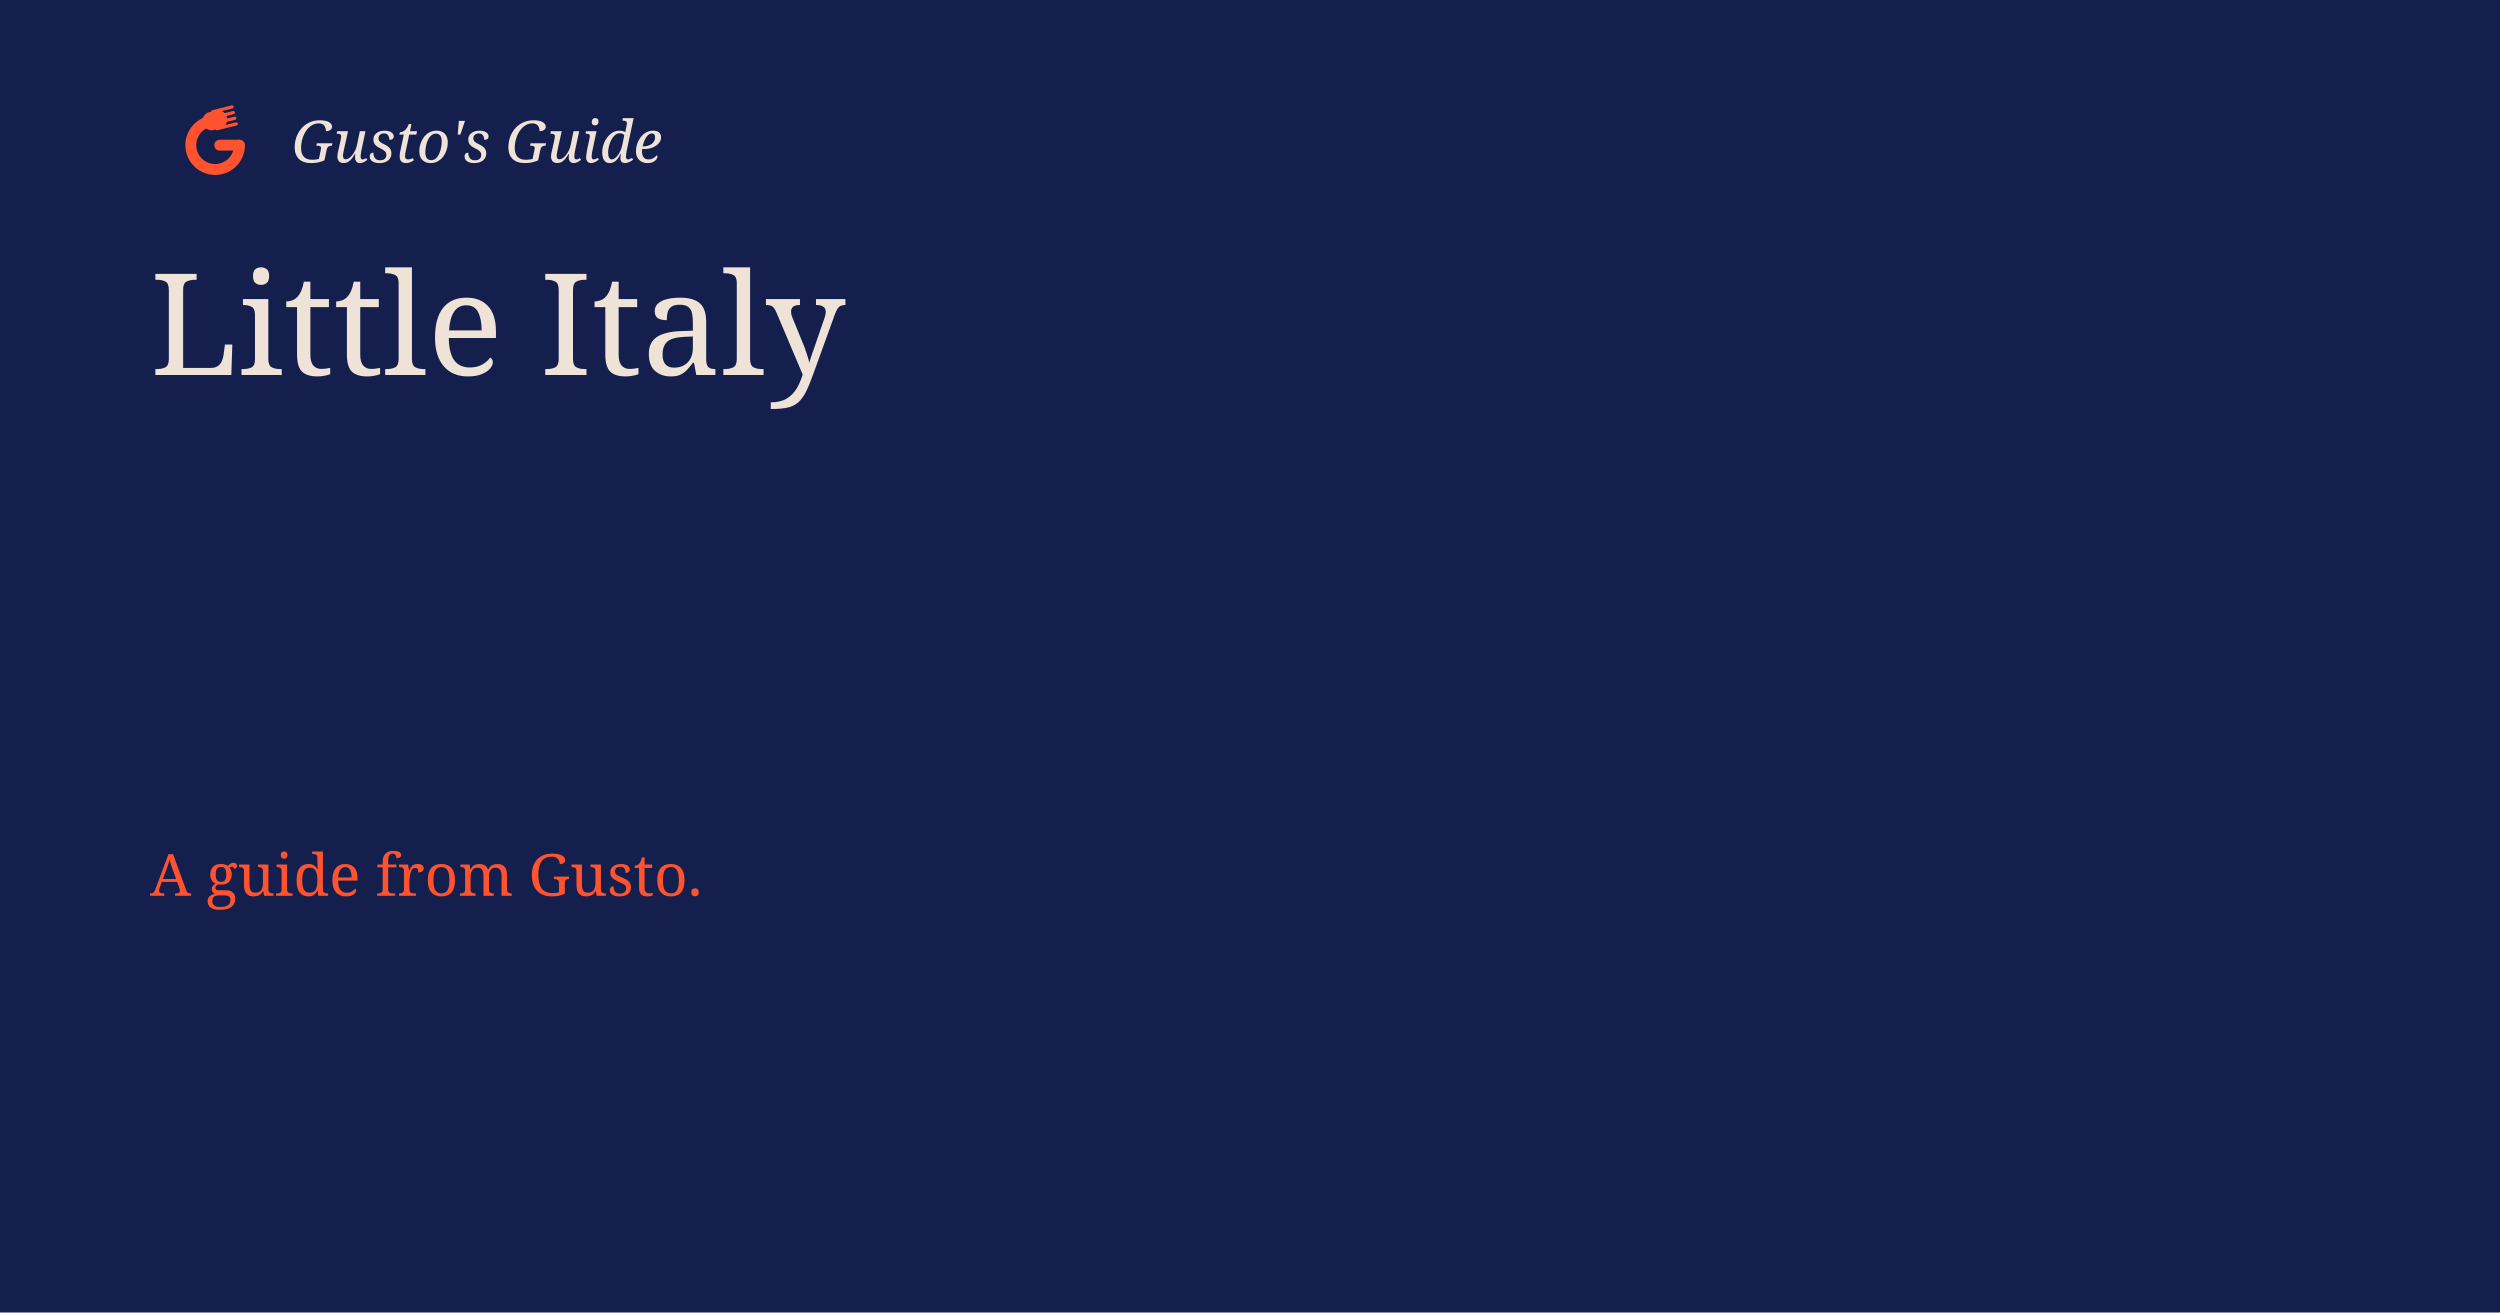
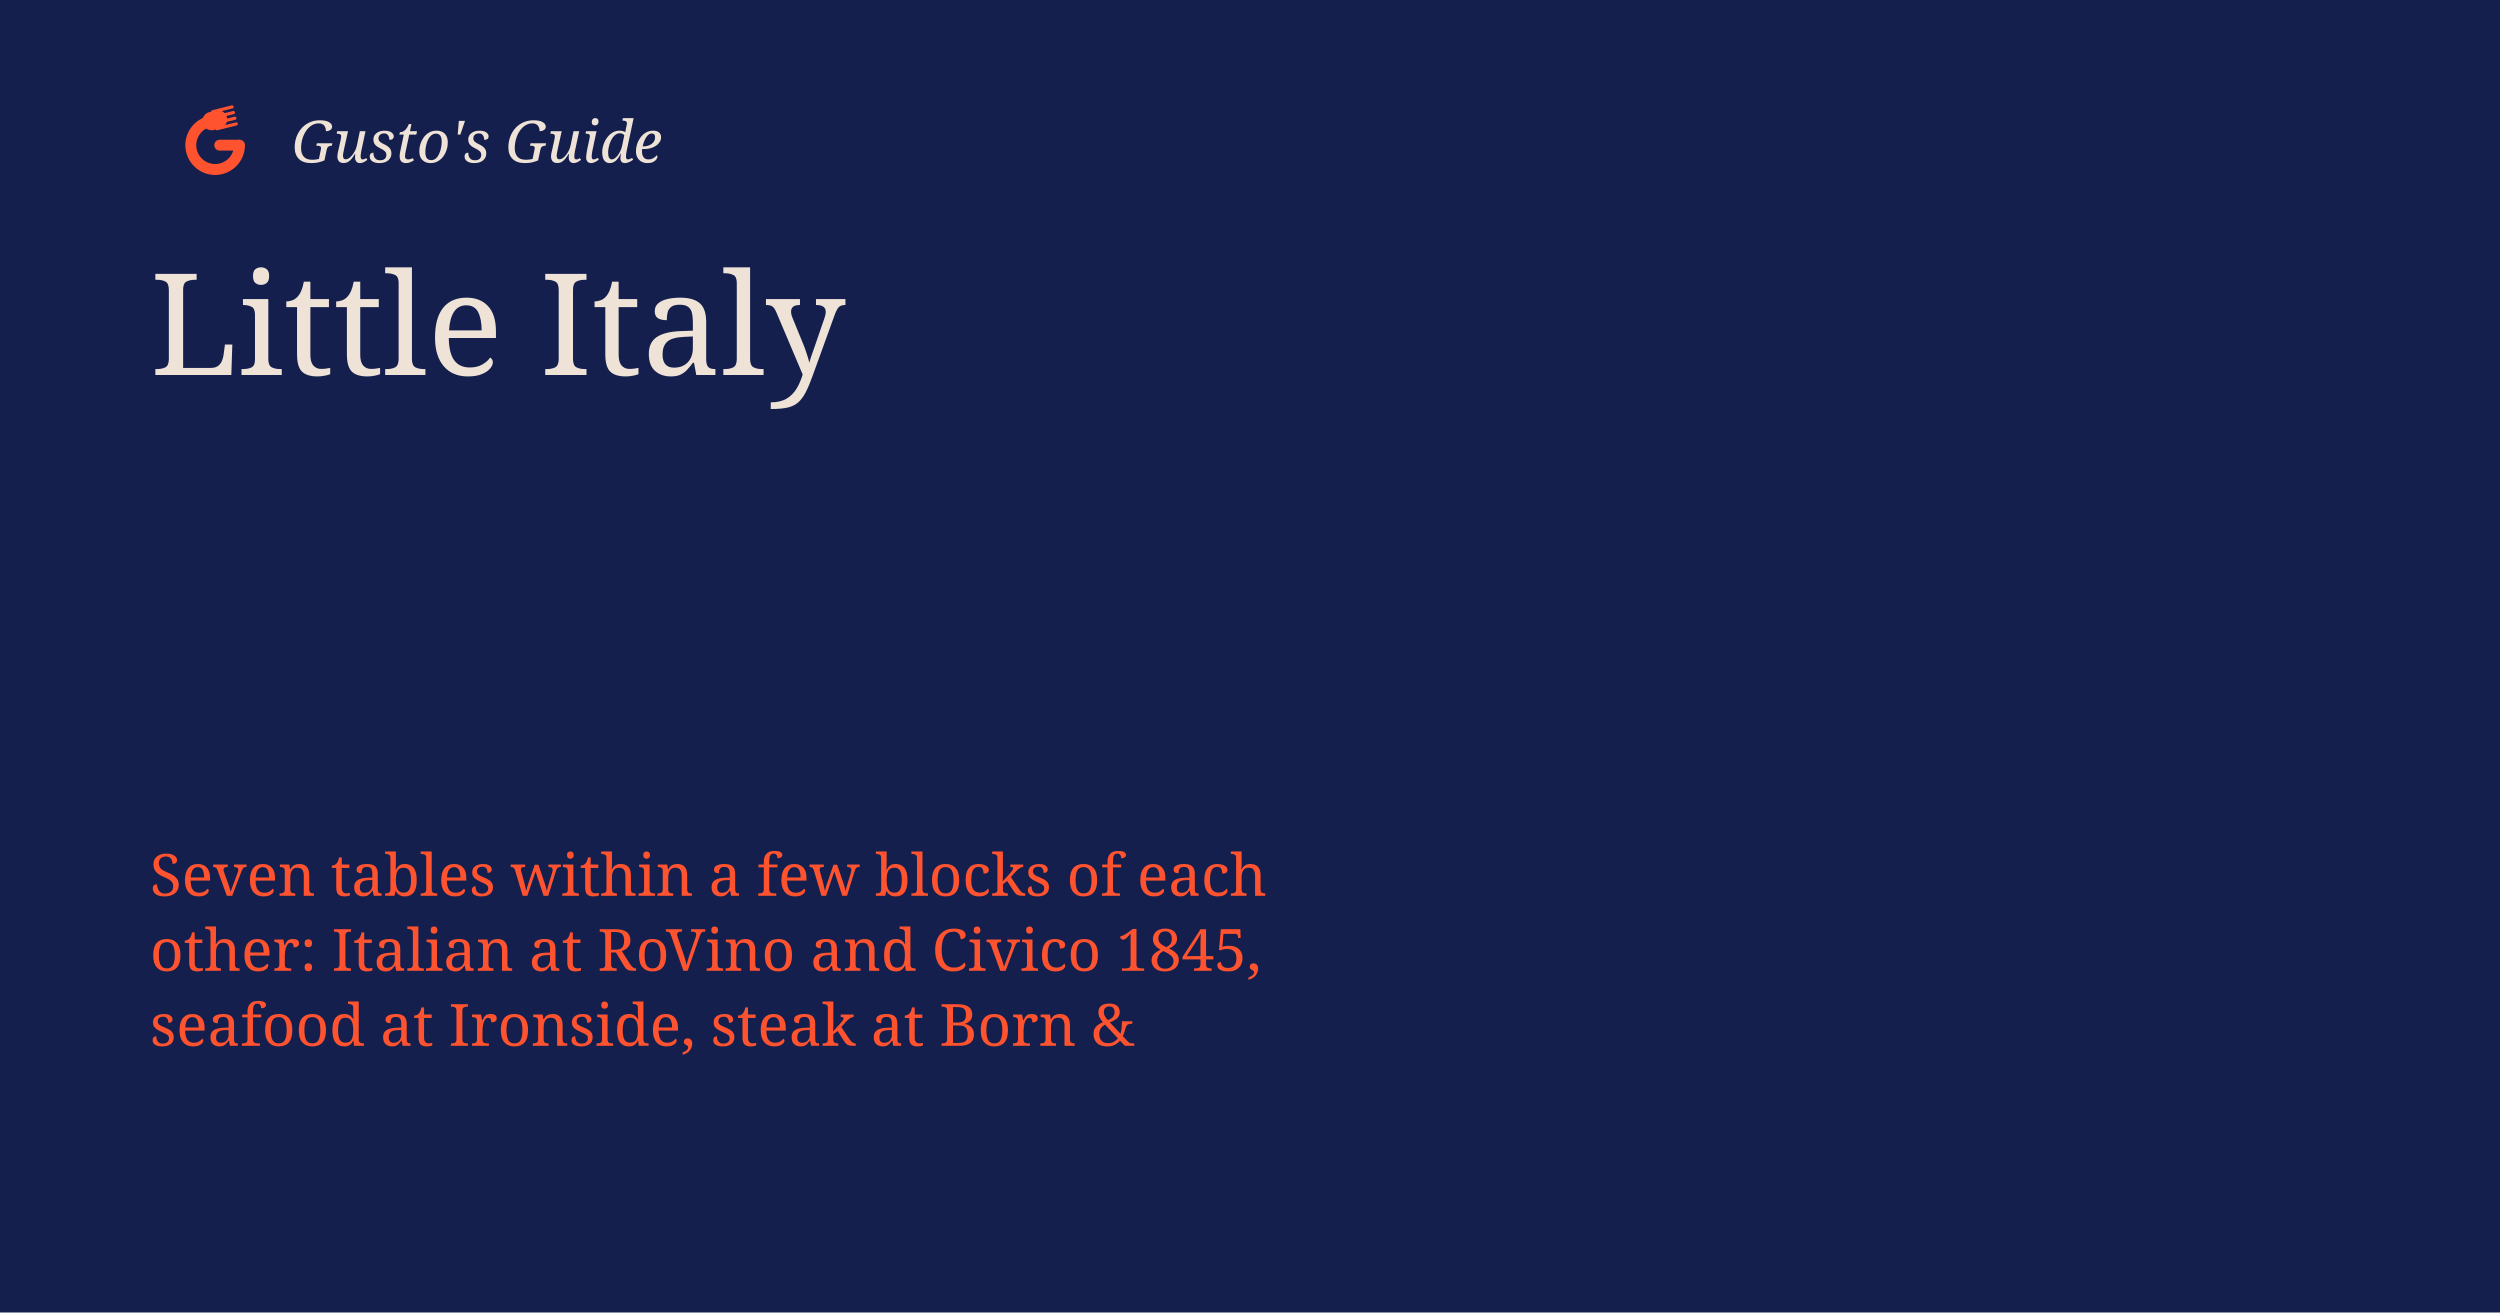
<svg xmlns="http://www.w3.org/2000/svg" width="1200" height="630" viewBox="0 0 1200 630">
  <rect width="1200" height="630" fill="#141F4D" />
  <g transform="translate(72 36) scale(0.92)">
    <g transform="translate(10.59 -0.99)">
      <path d="M 36.1 37.6 A 12.7 12.7 0 1 1 21.19 25.09" fill="none" stroke="#FF5330" stroke-width="5.7" stroke-linecap="round" />
      <path d="M 35.64 37.6 L 25.8 37.6" fill="none" stroke="#FF5330" stroke-width="5.7" stroke-linecap="round" />
      <path d="M 21.19 25.09 L 22.46 24.78" fill="none" stroke="#FF5330" stroke-width="5.7" stroke-linecap="round" />
      <path d="M 21.53 25.01 L 24.88 24.17" fill="none" stroke="#FF5330" stroke-width="9.6" stroke-linecap="round" />
      <path d="M 22.13 20.15 L 32.22 17.63 M 22.86 23.11 L 32.95 20.59 M 23.6 26.06 L 33.69 23.55 M 24.34 29.02 L 34.43 26.51" fill="none" stroke="#FF5330" stroke-width="1.65" stroke-linecap="round" />
    </g>
  </g>
  <text x="140" y="78" fill="#EEE3D6" font-family="Georgia, serif" font-size="28" font-style="italic">Gusto's Guide</text>
  <text x="72" y="180" fill="#EEE3D6" font-family="Georgia, serif" font-size="68">Little Italy</text>
-   <text x="72" y="430" fill="#FF5330" font-family="Georgia, serif" font-size="28">A guide from Gusto.</text>
+   <text x="72" y="430" fill="#FF5330" font-family="Georgia, serif" font-size="28">Seven tables within a few blocks of each</text>
+   <text x="72" y="466" fill="#FF5330" font-family="Georgia, serif" font-size="28">other: Italian at RoVino and Civico 1845,</text>
+   <text x="72" y="502" fill="#FF5330" font-family="Georgia, serif" font-size="28">seafood at Ironside, steak at Born &amp;</text>
</svg>
